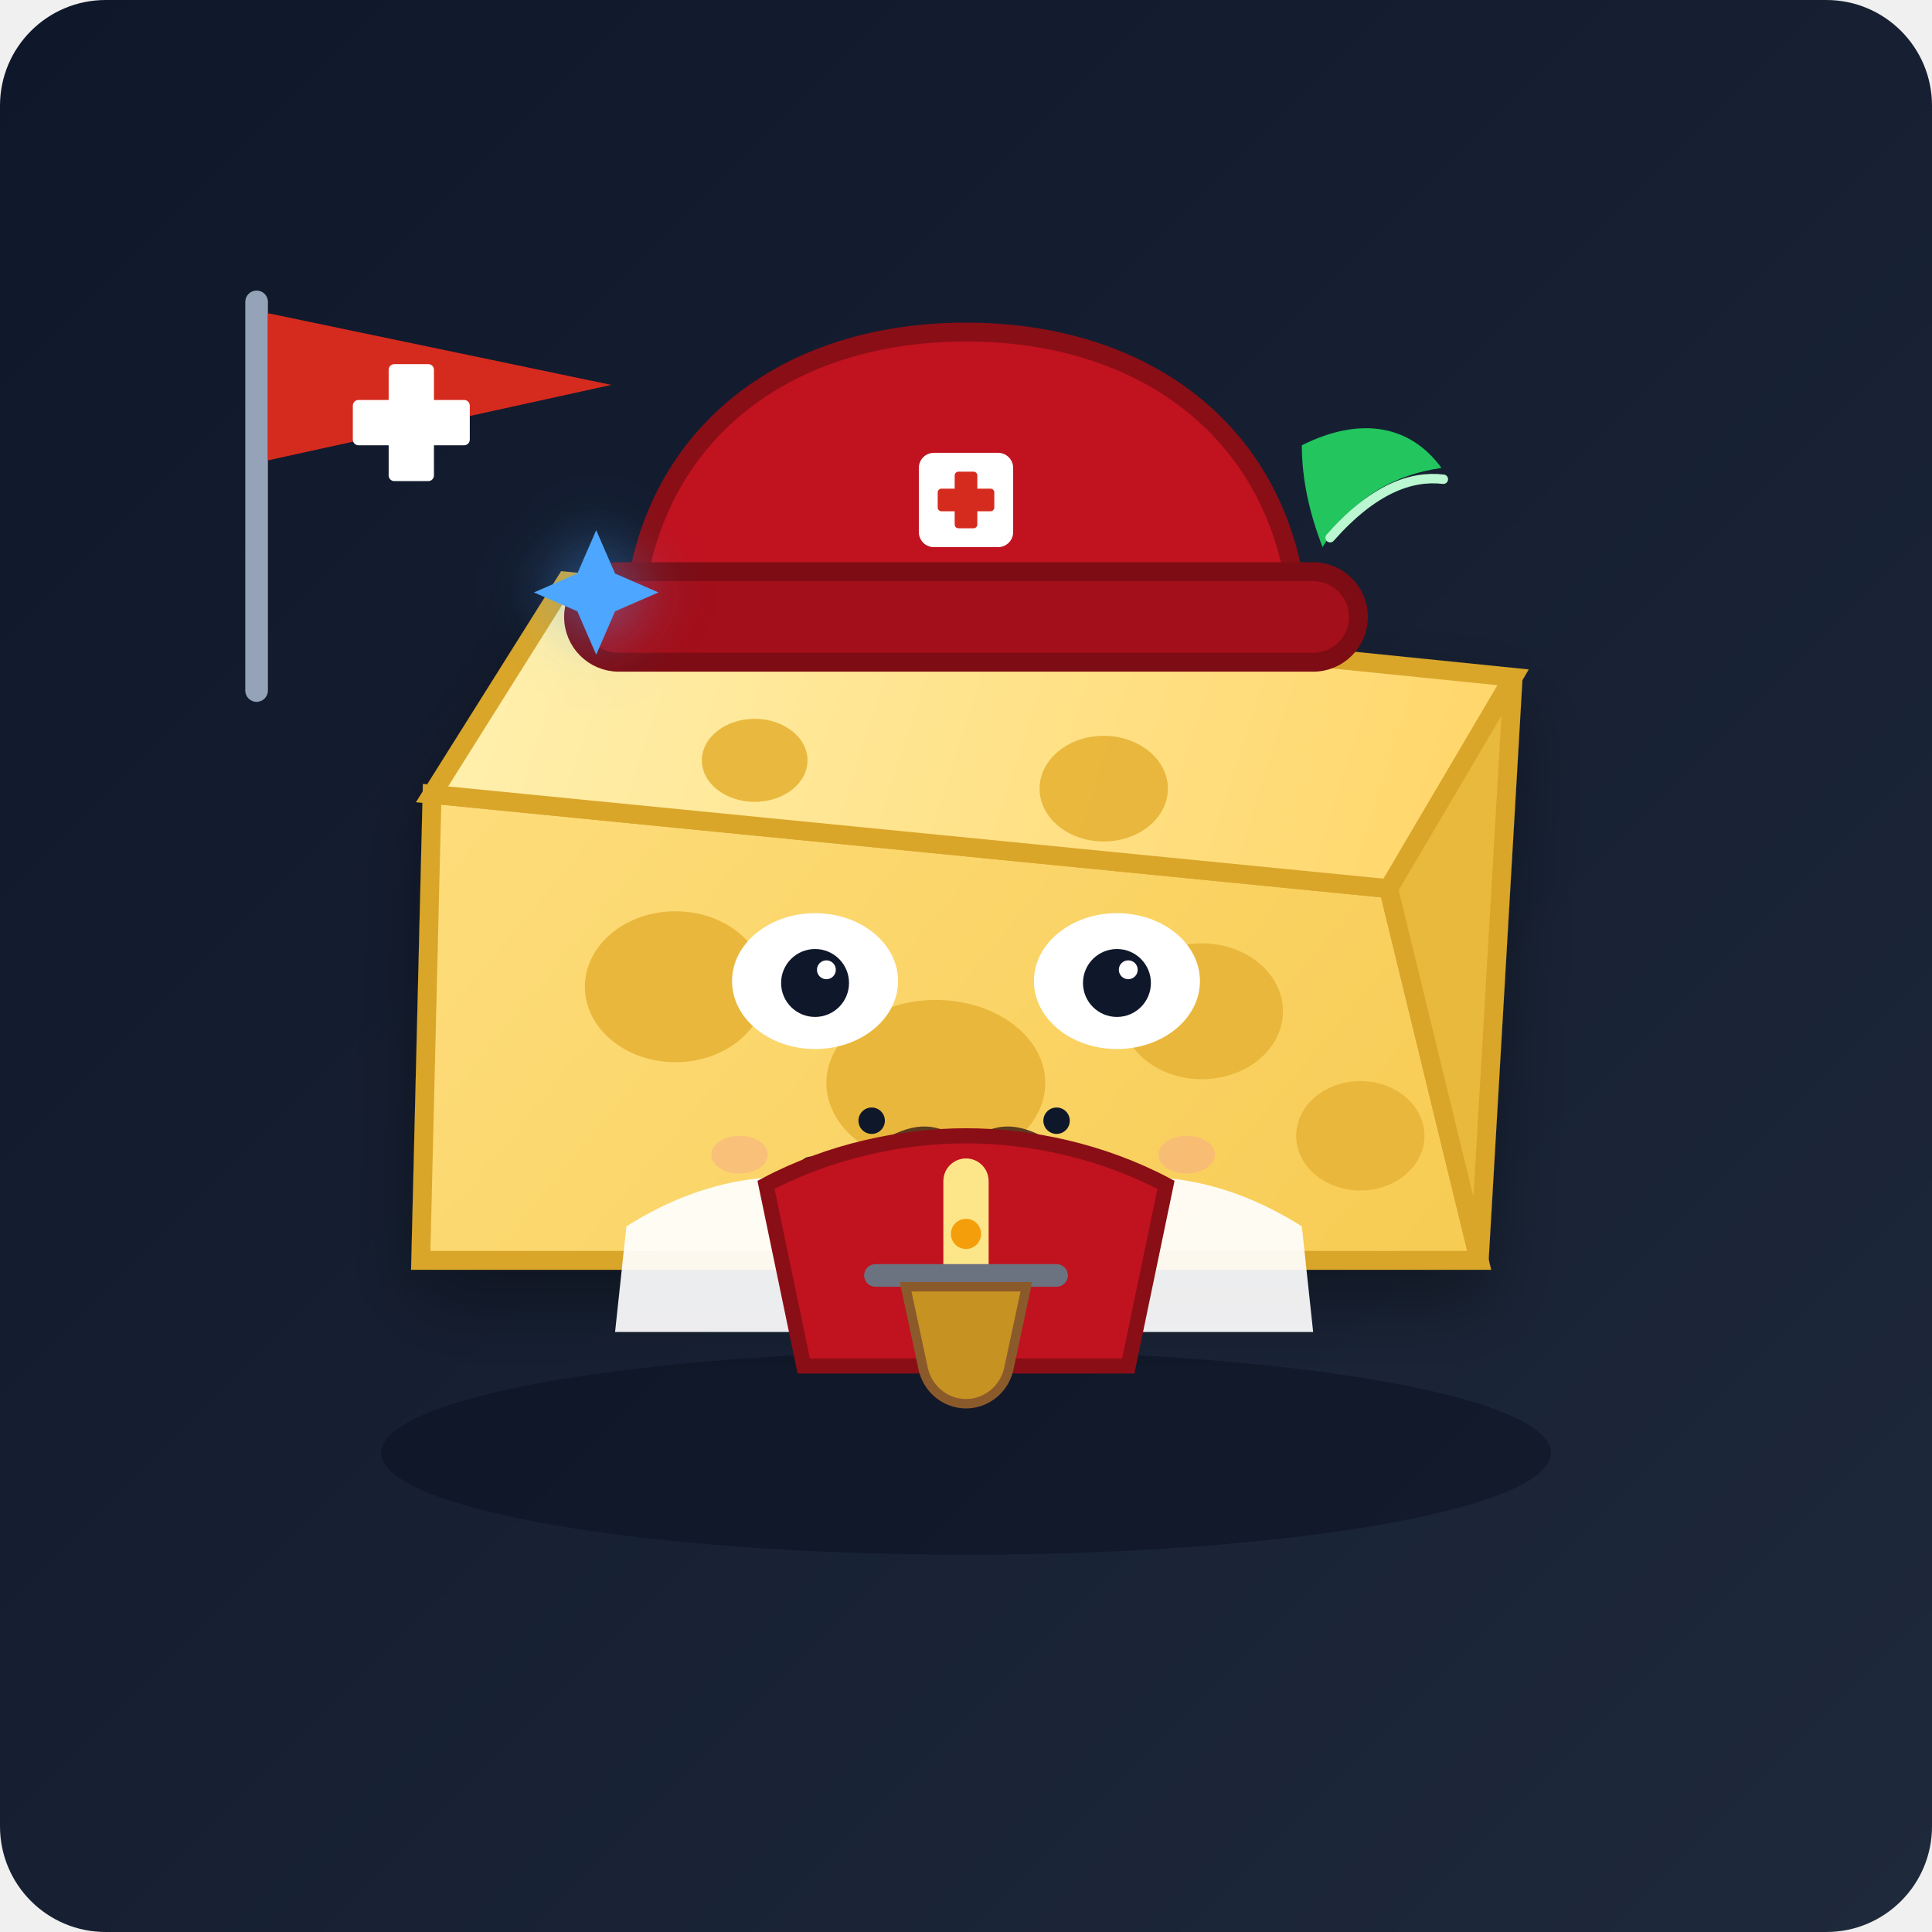
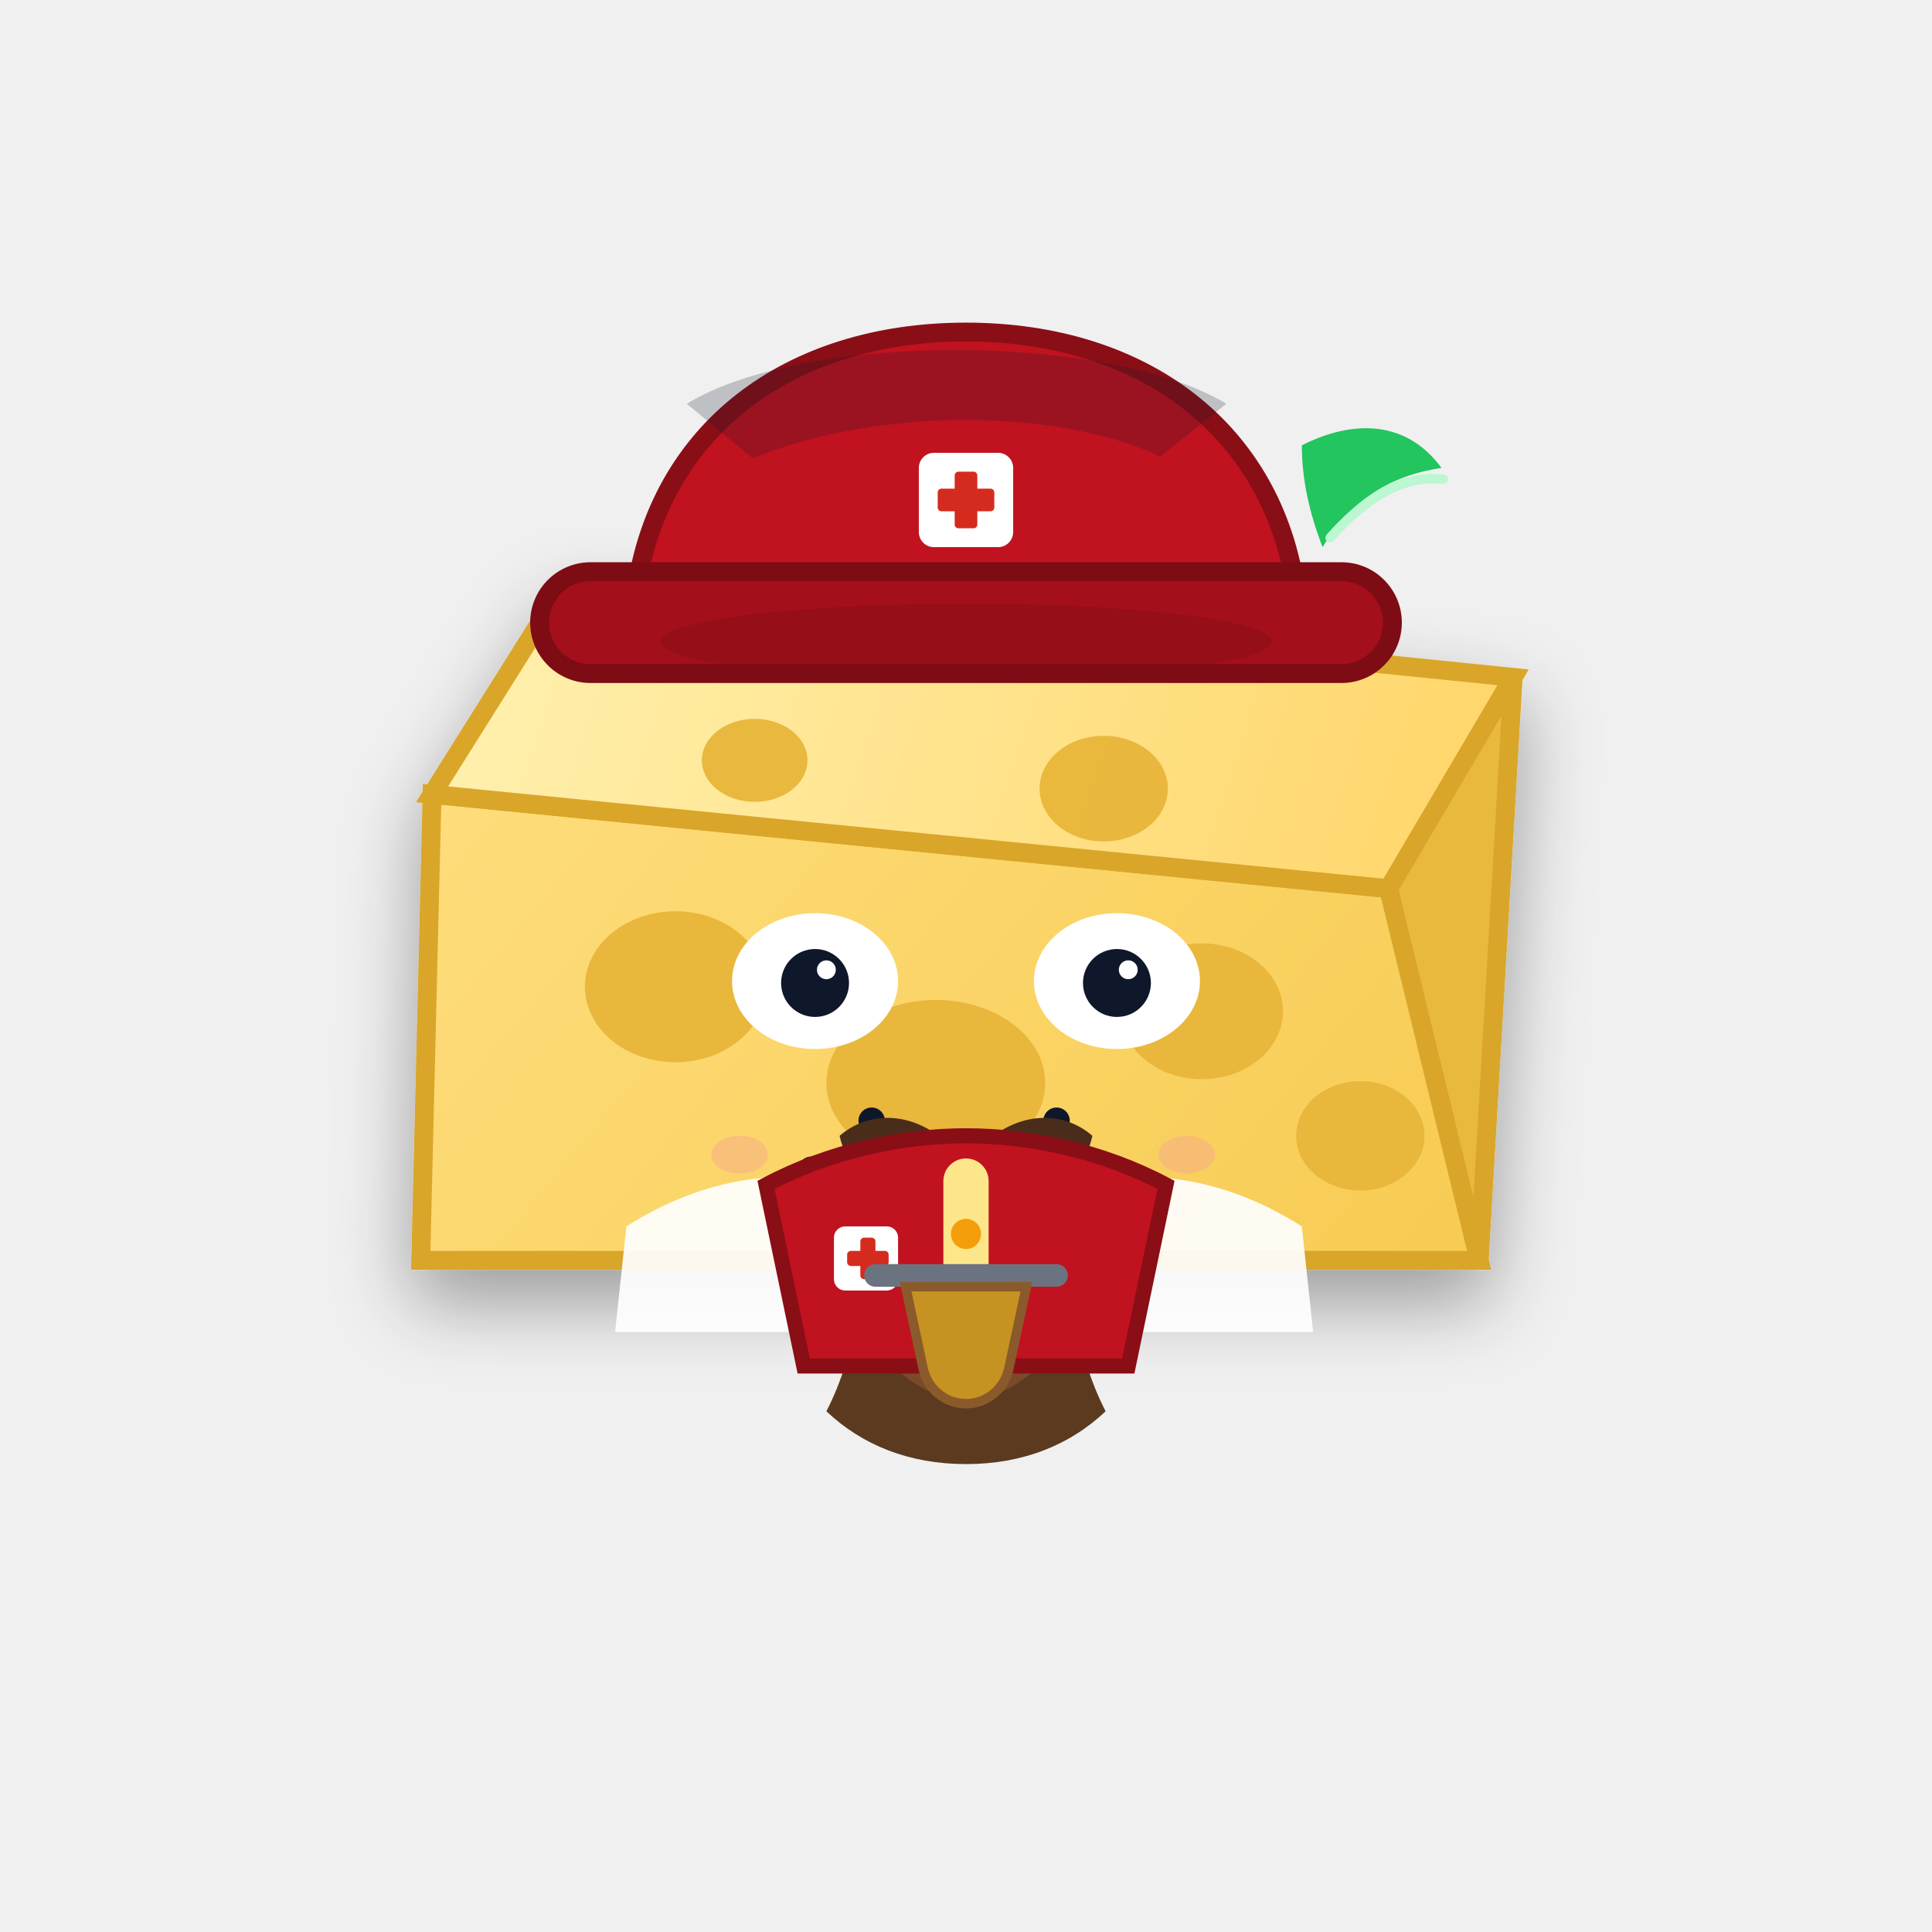
<svg xmlns="http://www.w3.org/2000/svg" width="1024" height="1024" viewBox="0 0 1024 1024" fill="none" role="img" aria-labelledby="title desc">
  <defs>
-     <linearGradient id="bg" x1="0" y1="0" x2="1024" y2="1024" gradientUnits="userSpaceOnUse">
-       <stop stop-color="#0F172A" />
-       <stop offset="1" stop-color="#1E293B" />
-     </linearGradient>
    <linearGradient id="cheeseFace" x1="220" y1="270" x2="810" y2="760" gradientUnits="userSpaceOnUse">
      <stop stop-color="#FFE082" />
      <stop offset="1" stop-color="#F6C94D" />
    </linearGradient>
    <linearGradient id="cheeseTop" x1="230" y1="260" x2="760" y2="430" gradientUnits="userSpaceOnUse">
      <stop stop-color="#FFF2B3" />
      <stop offset="1" stop-color="#FFD76D" />
    </linearGradient>
    <filter id="softShadow" x="120" y="180" width="820" height="700" filterUnits="userSpaceOnUse" color-interpolation-filters="sRGB">
      <feDropShadow dx="0" dy="18" stdDeviation="20" flood-opacity="0.35" />
    </filter>
    <filter id="glow" x="120" y="120" width="340" height="340" filterUnits="userSpaceOnUse" color-interpolation-filters="sRGB">
      <feDropShadow dx="0" dy="0" stdDeviation="8" flood-color="#4DA6FF" flood-opacity="0.85" />
      <feDropShadow dx="0" dy="0" stdDeviation="16" flood-color="#4DA6FF" flood-opacity="0.55" />
    </filter>
  </defs>
-   <rect width="1024" height="1024" rx="56" fill="url(#bg)" />
-   <g>
-     <rect x="130" y="154" width="12" height="218" rx="6" fill="#94A3B8" />
-     <path d="M142 166L324 204L142 244V166Z" fill="#D52B1E" />
-     <rect x="206" y="193" width="24" height="62" rx="3" fill="#FFFFFF" />
-     <rect x="187" y="212" width="62" height="24" rx="3" fill="#FFFFFF" />
-   </g>
-   <ellipse cx="512" cy="770" rx="310" ry="54" fill="#0B1120" opacity="0.55" />
  <g filter="url(#softShadow)">
    <path d="M223 668L784 668L736 471L229 421L223 668Z" fill="url(#cheeseFace)" stroke="#D9A62C" stroke-width="10" />
    <path d="M229 421L736 471L802 359L300 308L229 421Z" fill="url(#cheeseTop)" stroke="#D9A62C" stroke-width="10" />
    <path d="M784 668L802 359L736 471L784 668Z" fill="#E9B93D" stroke="#D9A62C" stroke-width="10" />
  </g>
  <g fill="#E8B63A" opacity="0.95">
    <ellipse cx="358" cy="523" rx="48" ry="40" />
    <ellipse cx="496" cy="574" rx="58" ry="44" />
    <ellipse cx="637" cy="536" rx="43" ry="36" />
    <ellipse cx="721" cy="602" rx="34" ry="29" />
    <ellipse cx="585" cy="418" rx="34" ry="28" />
    <ellipse cx="400" cy="403" rx="28" ry="22" />
  </g>
  <g>
    <path d="M337 314C349 228 418 176 512 176C606 176 675 228 687 314H337Z" fill="#C1121F" stroke="#8A0E16" stroke-width="10" />
-     <rect x="304" y="303" width="416" height="48" rx="24" fill="#A30F1A" stroke="#7D0C14" stroke-width="10" />
+     <path d="M364 214C426 176 587 176 650 214L615 242C560 216 464 216 399 243L364 214Z" fill="#111827" opacity="0.22" />
+     <rect x="286" y="303" width="452" height="54" rx="27" fill="#A30F1A" stroke="#7D0C14" stroke-width="10" />
    <rect x="487" y="240" width="50" height="50" rx="8" fill="#FFFFFF" />
    <rect x="506" y="250" width="12" height="30" rx="2" fill="#D52B1E" />
    <rect x="497" y="259" width="30" height="12" rx="2" fill="#D52B1E" />
    <path d="M690 236C722 220 748 226 764 248C737 252 716 265 701 290C694 272 690 254 690 236Z" fill="#22C55E" />
    <path d="M705 285C728 259 748 252 765 254" stroke="#BBF7D0" stroke-width="5" stroke-linecap="round" />
+     <ellipse cx="512" cy="340" rx="162" ry="20" fill="#7D0C14" opacity="0.35" />
  </g>
  <g>
    <ellipse cx="432" cy="520" rx="44" ry="36" fill="#FFFFFF" />
    <ellipse cx="592" cy="520" rx="44" ry="36" fill="#FFFFFF" />
    <circle cx="432" cy="521" r="18" fill="#0F172A" />
    <circle cx="592" cy="521" r="18" fill="#0F172A" />
    <circle cx="438" cy="514" r="5" fill="#FFFFFF" />
    <circle cx="598" cy="514" r="5" fill="#FFFFFF" />
  </g>
  <g>
    <path d="M430 620C450 650 475 667 511 667C547 667 572 650 592 620" stroke="#0F172A" stroke-width="14" stroke-linecap="round" />
    <circle cx="462" cy="594" r="7" fill="#0F172A" />
    <circle cx="560" cy="594" r="7" fill="#0F172A" />
-     <path d="M472 602C488 594 499 596 512 606C525 596 536 594 552 602C540 620 524 627 512 627C500 627 484 620 472 602Z" fill="#5B3A1F" />
+     <path d="M445 602C460 589 482 589 500 604C486 605 474 613 464 628C455 624 448 615 445 602Z" fill="#4A2C1A" />
+     <path d="M579 602C564 589 542 589 524 604C538 605 550 613 560 628C569 624 576 615 579 602Z" fill="#4A2C1A" />
+     <path d="M473 604C489 596 500 598 512 609C524 598 535 596 551 604C538 623 523 631 512 631C501 631 486 623 473 604Z" fill="#6A4125" />
+     <path d="M455 626C474 649 487 685 490 724C498 735 505 740 512 740C519 740 526 735 534 724C537 685 550 649 569 626C564 677 570 717 586 748C567 766 542 776 512 776C482 776 457 766 438 748C454 717 460 677 455 626Z" fill="#5B3A1F" />
+     <path d="M475 722C489 734 500 739 512 739C524 739 535 734 549 722" stroke="#7A4A2A" stroke-width="6" stroke-linecap="round" />
    <ellipse cx="392" cy="612" rx="15" ry="10" fill="#F6A78F" opacity="0.45" />
    <ellipse cx="629" cy="612" rx="15" ry="10" fill="#F6A78F" opacity="0.45" />
  </g>
  <g>
    <path d="M332 650C370 626 410 618 452 628L420 706L326 706L332 650Z" fill="#FFFFFF" opacity="0.92" />
    <path d="M690 650C652 626 612 618 570 628L602 706L696 706L690 650Z" fill="#FFFFFF" opacity="0.92" />
    <path d="M406 628C440 610 478 602 512 602C546 602 584 610 618 628L598 724H426L406 628Z" fill="#C1121F" stroke="#8A0E16" stroke-width="8" />
    <rect x="500" y="614" width="24" height="109" rx="12" fill="#FDE68A" />
    <circle cx="512" cy="654" r="8" fill="#F59E0B" />
    <circle cx="512" cy="693" r="8" fill="#F59E0B" />
+     <rect x="442" y="650" width="34" height="34" rx="6" fill="#FFFFFF" />
+     <rect x="456" y="656" width="8" height="22" rx="2" fill="#D52B1E" />
+     <rect x="449" y="663" width="22" height="8" rx="2" fill="#D52B1E" />
    <rect x="458" y="670" width="108" height="12" rx="6" fill="#6B7280" />
    <path d="M480 682H544L535 724C533 736 523 744 512 744C501 744 491 736 489 724L480 682Z" fill="#C69222" stroke="#8B5A2B" stroke-width="5" />
  </g>
-   <g filter="url(#glow)">
-     <path d="M306 304L316 281L326 304L349 314L326 324L316 347L306 324L283 314L306 304Z" fill="#4DA6FF" />
-   </g>
</svg>
